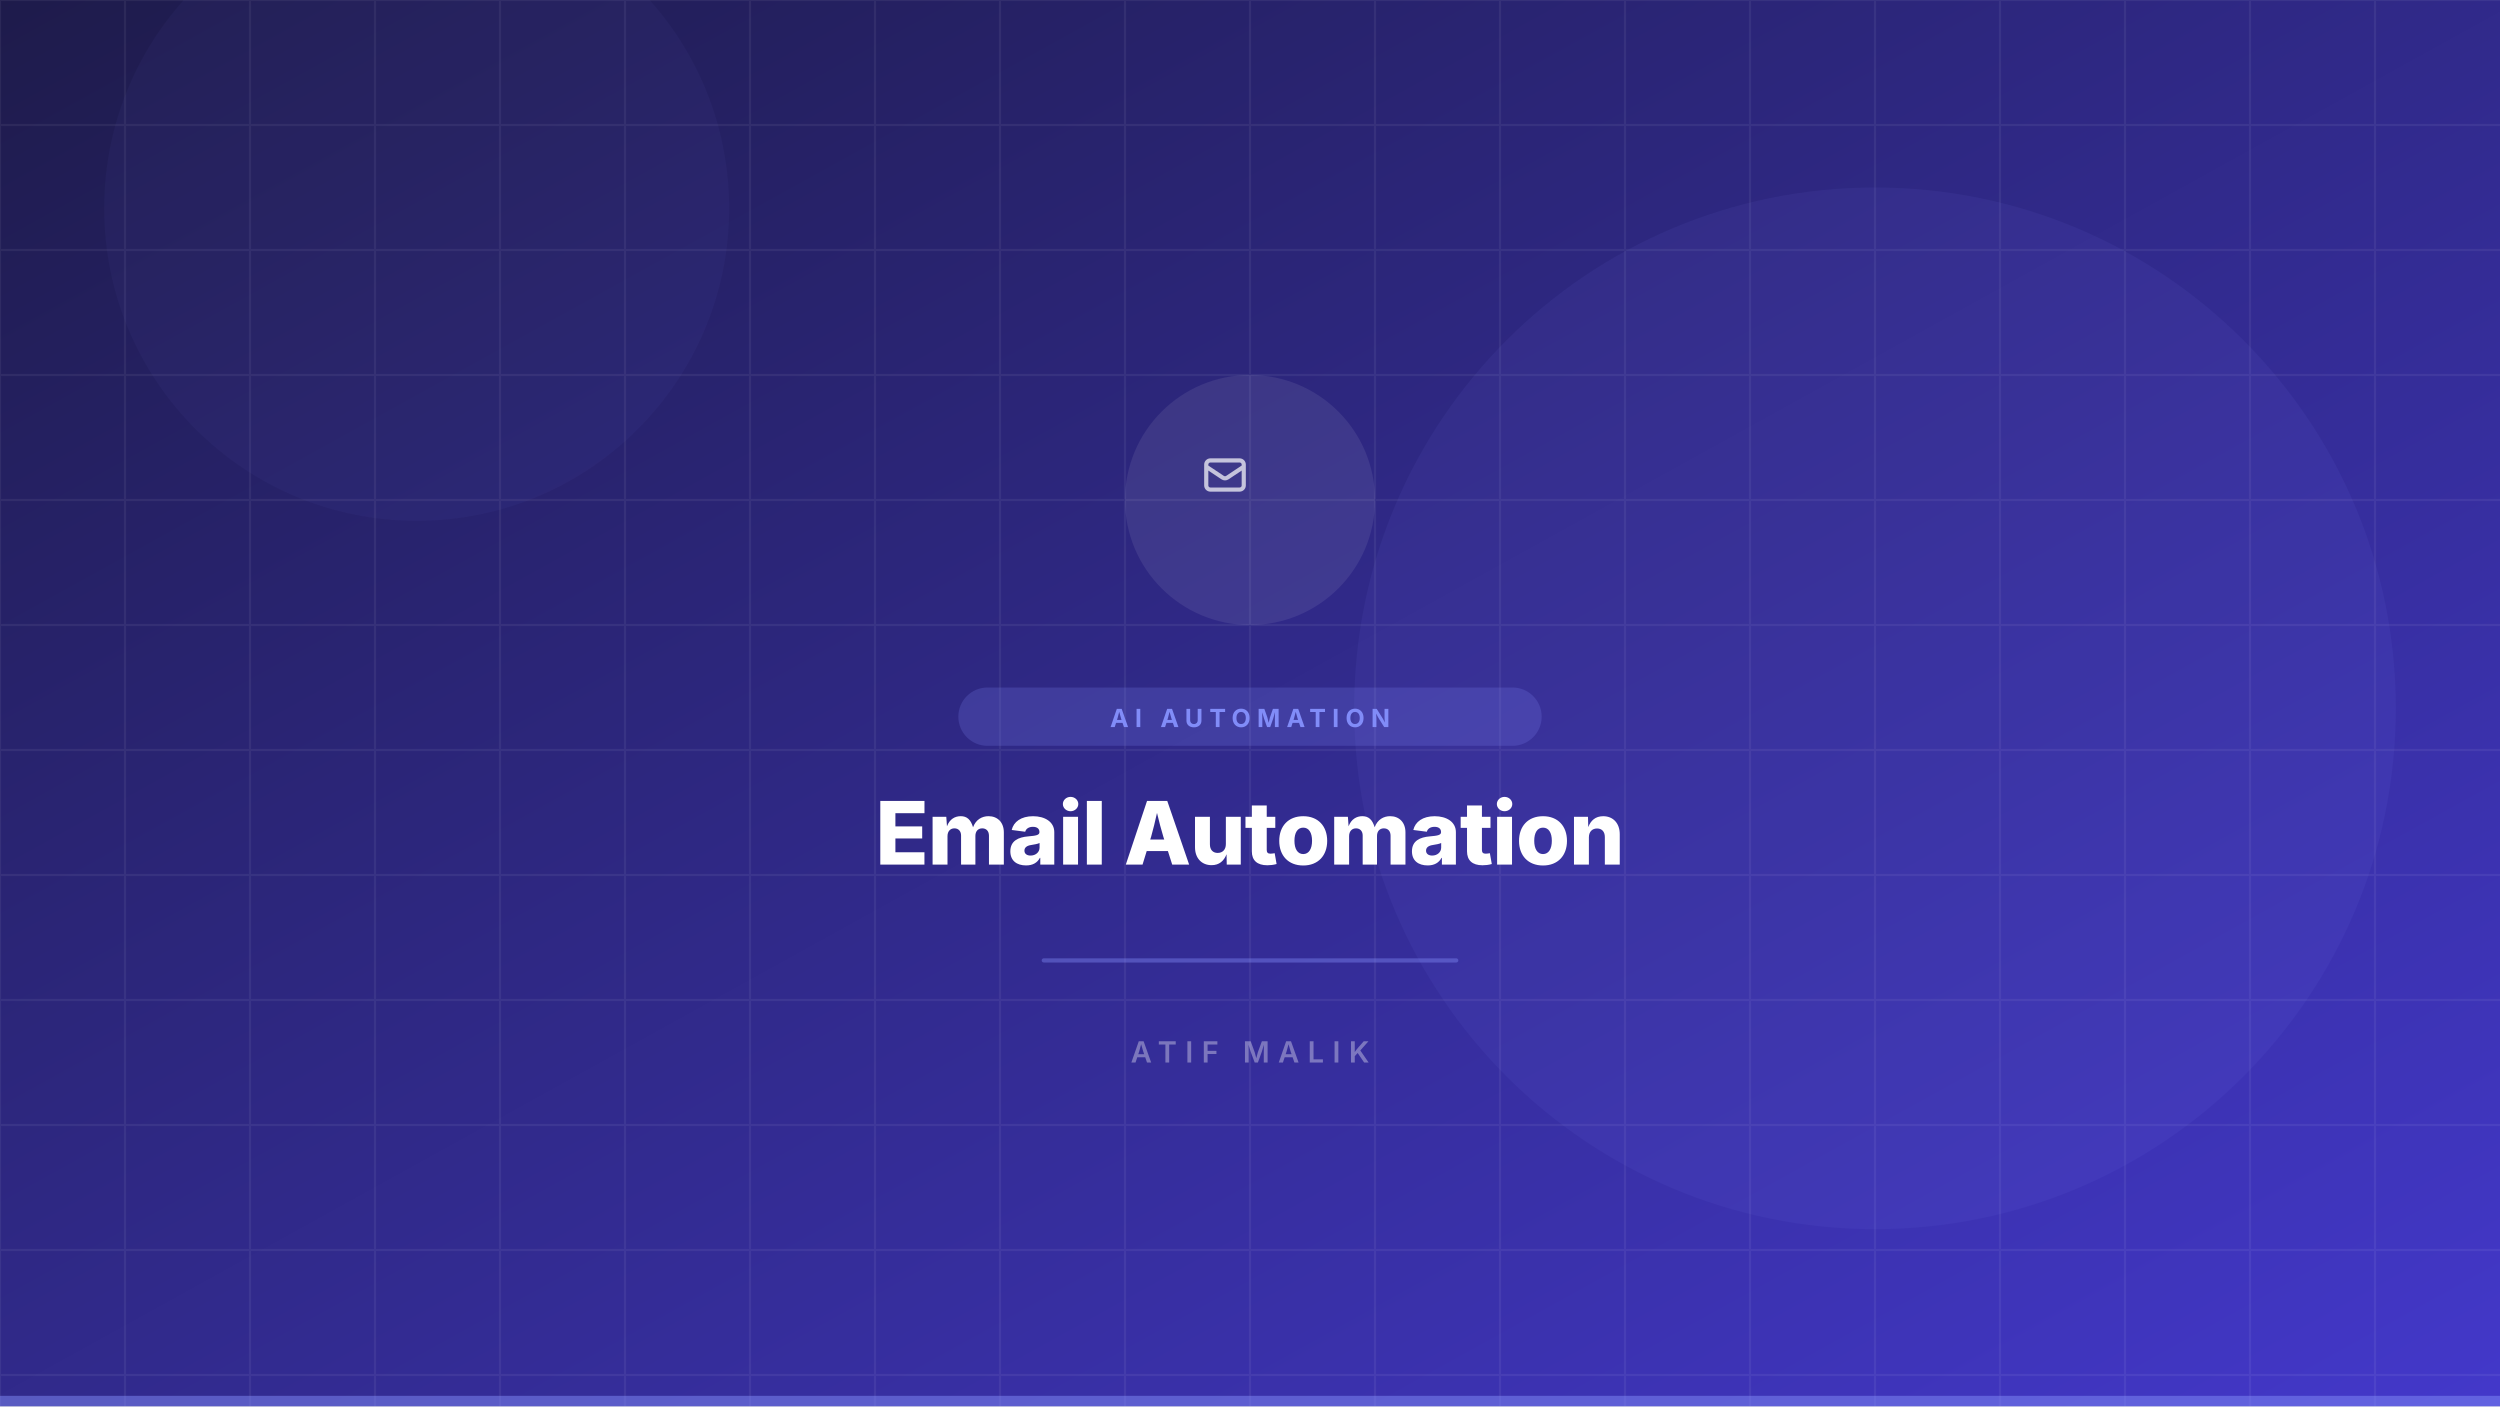
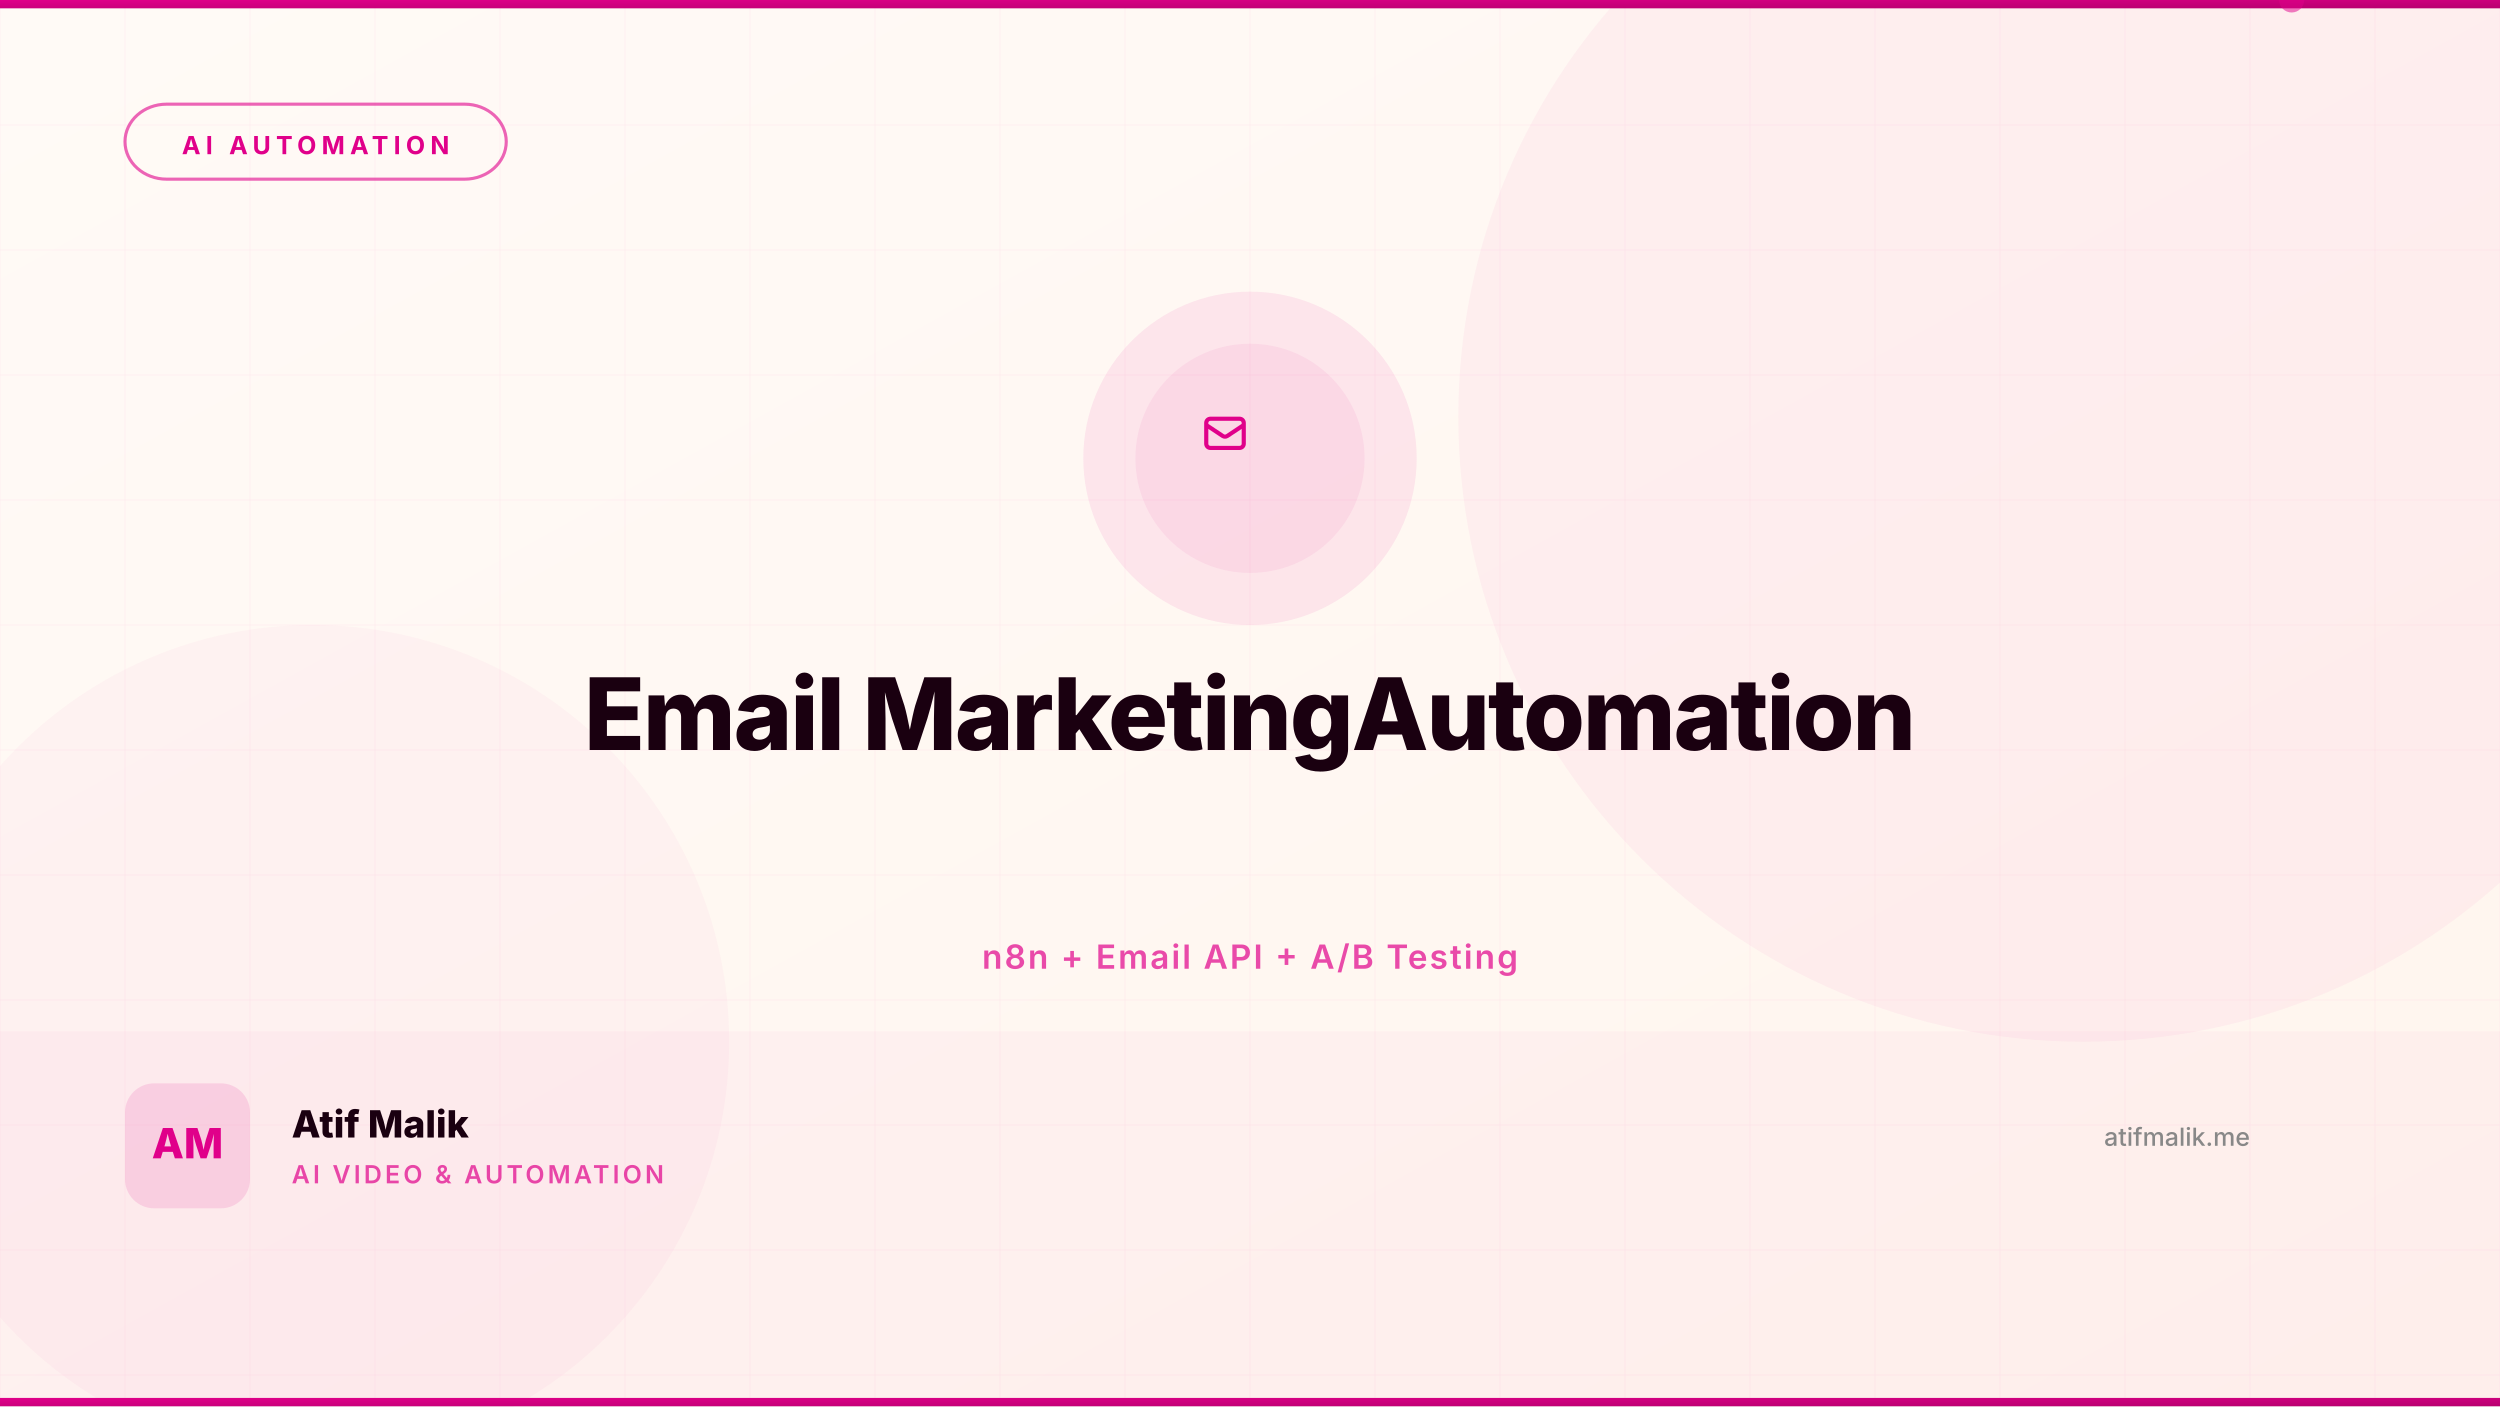
<svg xmlns="http://www.w3.org/2000/svg" width="1200" height="675" viewBox="0 0 1200 675">
  <defs>
    <linearGradient id="bg" x1="0%" y1="0%" x2="100%" y2="100%">
-       <stop offset="0%" style="stop-color:#1e1b4b" />
-       <stop offset="100%" style="stop-color:#4338ca" />
+       <stop offset="0%" style="stop-color:#FFFAF6" />
+       <stop offset="100%" style="stop-color:#FFF5EE" />
    </linearGradient>
-     <linearGradient id="accent" x1="0%" y1="0%" x2="100%" y2="0%">
-       <stop offset="0%" style="stop-color:#818cf8;stop-opacity:0.3" />
-       <stop offset="100%" style="stop-color:#818cf8;stop-opacity:0" />
+     <linearGradient id="pinkGrad" x1="0%" y1="0%" x2="100%" y2="100%">
+       <stop offset="0%" style="stop-color:#E0008A" />
+       <stop offset="100%" style="stop-color:#B8006F" />
    </linearGradient>
+     <clipPath id="avatarClip">
+       <rect x="60" y="510" width="70" height="70" rx="16" />
+     </clipPath>
  </defs>
  <rect width="1200" height="675" fill="url(#bg)" />
-   <g opacity="0.06" stroke="white" stroke-width="1">
+   <g opacity="0.04" stroke="#E0008A" stroke-width="0.5">
    <line x1="0" y1="0" x2="0" y2="675" />
    <line x1="60" y1="0" x2="60" y2="675" />
    <line x1="120" y1="0" x2="120" y2="675" />
    <line x1="180" y1="0" x2="180" y2="675" />
    <line x1="240" y1="0" x2="240" y2="675" />
    <line x1="300" y1="0" x2="300" y2="675" />
    <line x1="360" y1="0" x2="360" y2="675" />
    <line x1="420" y1="0" x2="420" y2="675" />
    <line x1="480" y1="0" x2="480" y2="675" />
    <line x1="540" y1="0" x2="540" y2="675" />
    <line x1="600" y1="0" x2="600" y2="675" />
    <line x1="660" y1="0" x2="660" y2="675" />
    <line x1="720" y1="0" x2="720" y2="675" />
    <line x1="780" y1="0" x2="780" y2="675" />
    <line x1="840" y1="0" x2="840" y2="675" />
    <line x1="900" y1="0" x2="900" y2="675" />
    <line x1="960" y1="0" x2="960" y2="675" />
    <line x1="1020" y1="0" x2="1020" y2="675" />
    <line x1="1080" y1="0" x2="1080" y2="675" />
    <line x1="1140" y1="0" x2="1140" y2="675" />
+     <line x1="1200" y1="0" x2="1200" y2="675" />
    <line x1="0" y1="0" x2="1200" y2="0" />
    <line x1="0" y1="60" x2="1200" y2="60" />
    <line x1="0" y1="120" x2="1200" y2="120" />
    <line x1="0" y1="180" x2="1200" y2="180" />
    <line x1="0" y1="240" x2="1200" y2="240" />
    <line x1="0" y1="300" x2="1200" y2="300" />
    <line x1="0" y1="360" x2="1200" y2="360" />
    <line x1="0" y1="420" x2="1200" y2="420" />
    <line x1="0" y1="480" x2="1200" y2="480" />
    <line x1="0" y1="540" x2="1200" y2="540" />
    <line x1="0" y1="600" x2="1200" y2="600" />
    <line x1="0" y1="660" x2="1200" y2="660" />
  </g>
-   <circle cx="900" cy="340" r="250" fill="#818cf8" opacity="0.07" />
-   <circle cx="200" cy="100" r="150" fill="#818cf8" opacity="0.04" />
-   <circle cx="600" cy="240" r="60" fill="white" opacity="0.08" />
-   <g transform="translate(576, 216)" fill="none" stroke="white" stroke-width="2" stroke-linecap="round" stroke-linejoin="round" opacity="0.7">
+   <circle cx="1000" cy="200" r="300" fill="#E0008A" opacity="0.04" />
+   <circle cx="150" cy="500" r="200" fill="#E0008A" opacity="0.03" />
+   <rect x="0" y="0" width="1200" height="4" fill="url(#pinkGrad)" />
+   <rect x="60" y="50" rx="20" ry="20" width="183" height="36" fill="none" stroke="#E0008A" stroke-width="1.5" opacity="0.6" />
+   <text x="151.5" y="74" text-anchor="middle" fill="#E0008A" font-family="system-ui, -apple-system, sans-serif" font-size="12" font-weight="700" letter-spacing="2.5">AI AUTOMATION</text>
+   <circle cx="600" cy="220" r="80" fill="#E0008A" opacity="0.08" />
+   <circle cx="600" cy="220" r="55" fill="#E0008A" opacity="0.06" />
+   <g transform="translate(576, 196)" fill="none" stroke="#E0008A" stroke-width="2" stroke-linecap="round" stroke-linejoin="round">
    <path d="M3 8l7.89 5.26a2 2 0 002.22 0L21 8M5 19h14a2 2 0 002-2V7a2 2 0 00-2-2H5a2 2 0 00-2 2v10a2 2 0 002 2z" />
  </g>
-   <rect x="460" y="330" rx="14" ry="14" width="280" height="28" fill="#818cf8" opacity="0.2" />
-   <text x="600" y="349" text-anchor="middle" fill="#818cf8" font-family="system-ui, -apple-system, sans-serif" font-size="12" font-weight="700" letter-spacing="3" text-transform="uppercase">AI AUTOMATION</text>
-   <text x="600" y="415" text-anchor="middle" fill="white" font-family="system-ui, -apple-system, sans-serif" font-size="42" font-weight="800" letter-spacing="-0.5">Email Automation</text>
-   <rect x="500" y="460" width="200" height="2" rx="1" fill="#818cf8" opacity="0.4" />
-   <text x="600" y="510" text-anchor="middle" fill="white" opacity="0.35" font-family="system-ui, -apple-system, sans-serif" font-size="14" font-weight="600" letter-spacing="4">ATIF MALIK</text>
-   <rect x="0" y="670" width="1200" height="5" fill="#818cf8" opacity="0.5" />
+   <text x="600" y="360" text-anchor="middle" fill="#1A0010" font-family="system-ui, -apple-system, sans-serif" font-size="48" font-weight="800" letter-spacing="-1">Email Marketing
+ Automation</text>
+   <text x="600" y="415" text-anchor="middle" fill="#1A0010" font-family="system-ui, -apple-system, sans-serif" font-size="48" font-weight="800" letter-spacing="-1" />
+   <text x="600" y="465" text-anchor="middle" fill="#E0008A" font-family="system-ui, -apple-system, sans-serif" font-size="16" font-weight="600" letter-spacing="1" opacity="0.7">n8n + Email API + A/B Testing</text>
+   <rect x="0" y="495" width="1200" height="180" fill="#E0008A" opacity="0.03" />
+   <rect x="60" y="520" width="60" height="60" rx="14" fill="#E0008A" opacity="0.12" />
+   <text x="90" y="556" text-anchor="middle" fill="#E0008A" font-family="system-ui, -apple-system, sans-serif" font-size="20" font-weight="800">AM</text>
+   <text x="140" y="546" fill="#1A0010" font-family="system-ui, -apple-system, sans-serif" font-size="18" font-weight="800">Atif Malik</text>
+   <text x="140" y="568" fill="#E0008A" font-family="system-ui, -apple-system, sans-serif" font-size="12" font-weight="600" letter-spacing="1.5" opacity="0.7">AI VIDEO &amp; AUTOMATION</text>
+   <circle cx="1100" y="545" r="6" fill="#E0008A" opacity="0.5" />
+   <text x="1080" y="550" text-anchor="end" fill="#888" font-family="system-ui, -apple-system, sans-serif" font-size="12" font-weight="500">atifmalik.me</text>
+   <rect x="0" y="671" width="1200" height="4" fill="url(#pinkGrad)" />
</svg>
